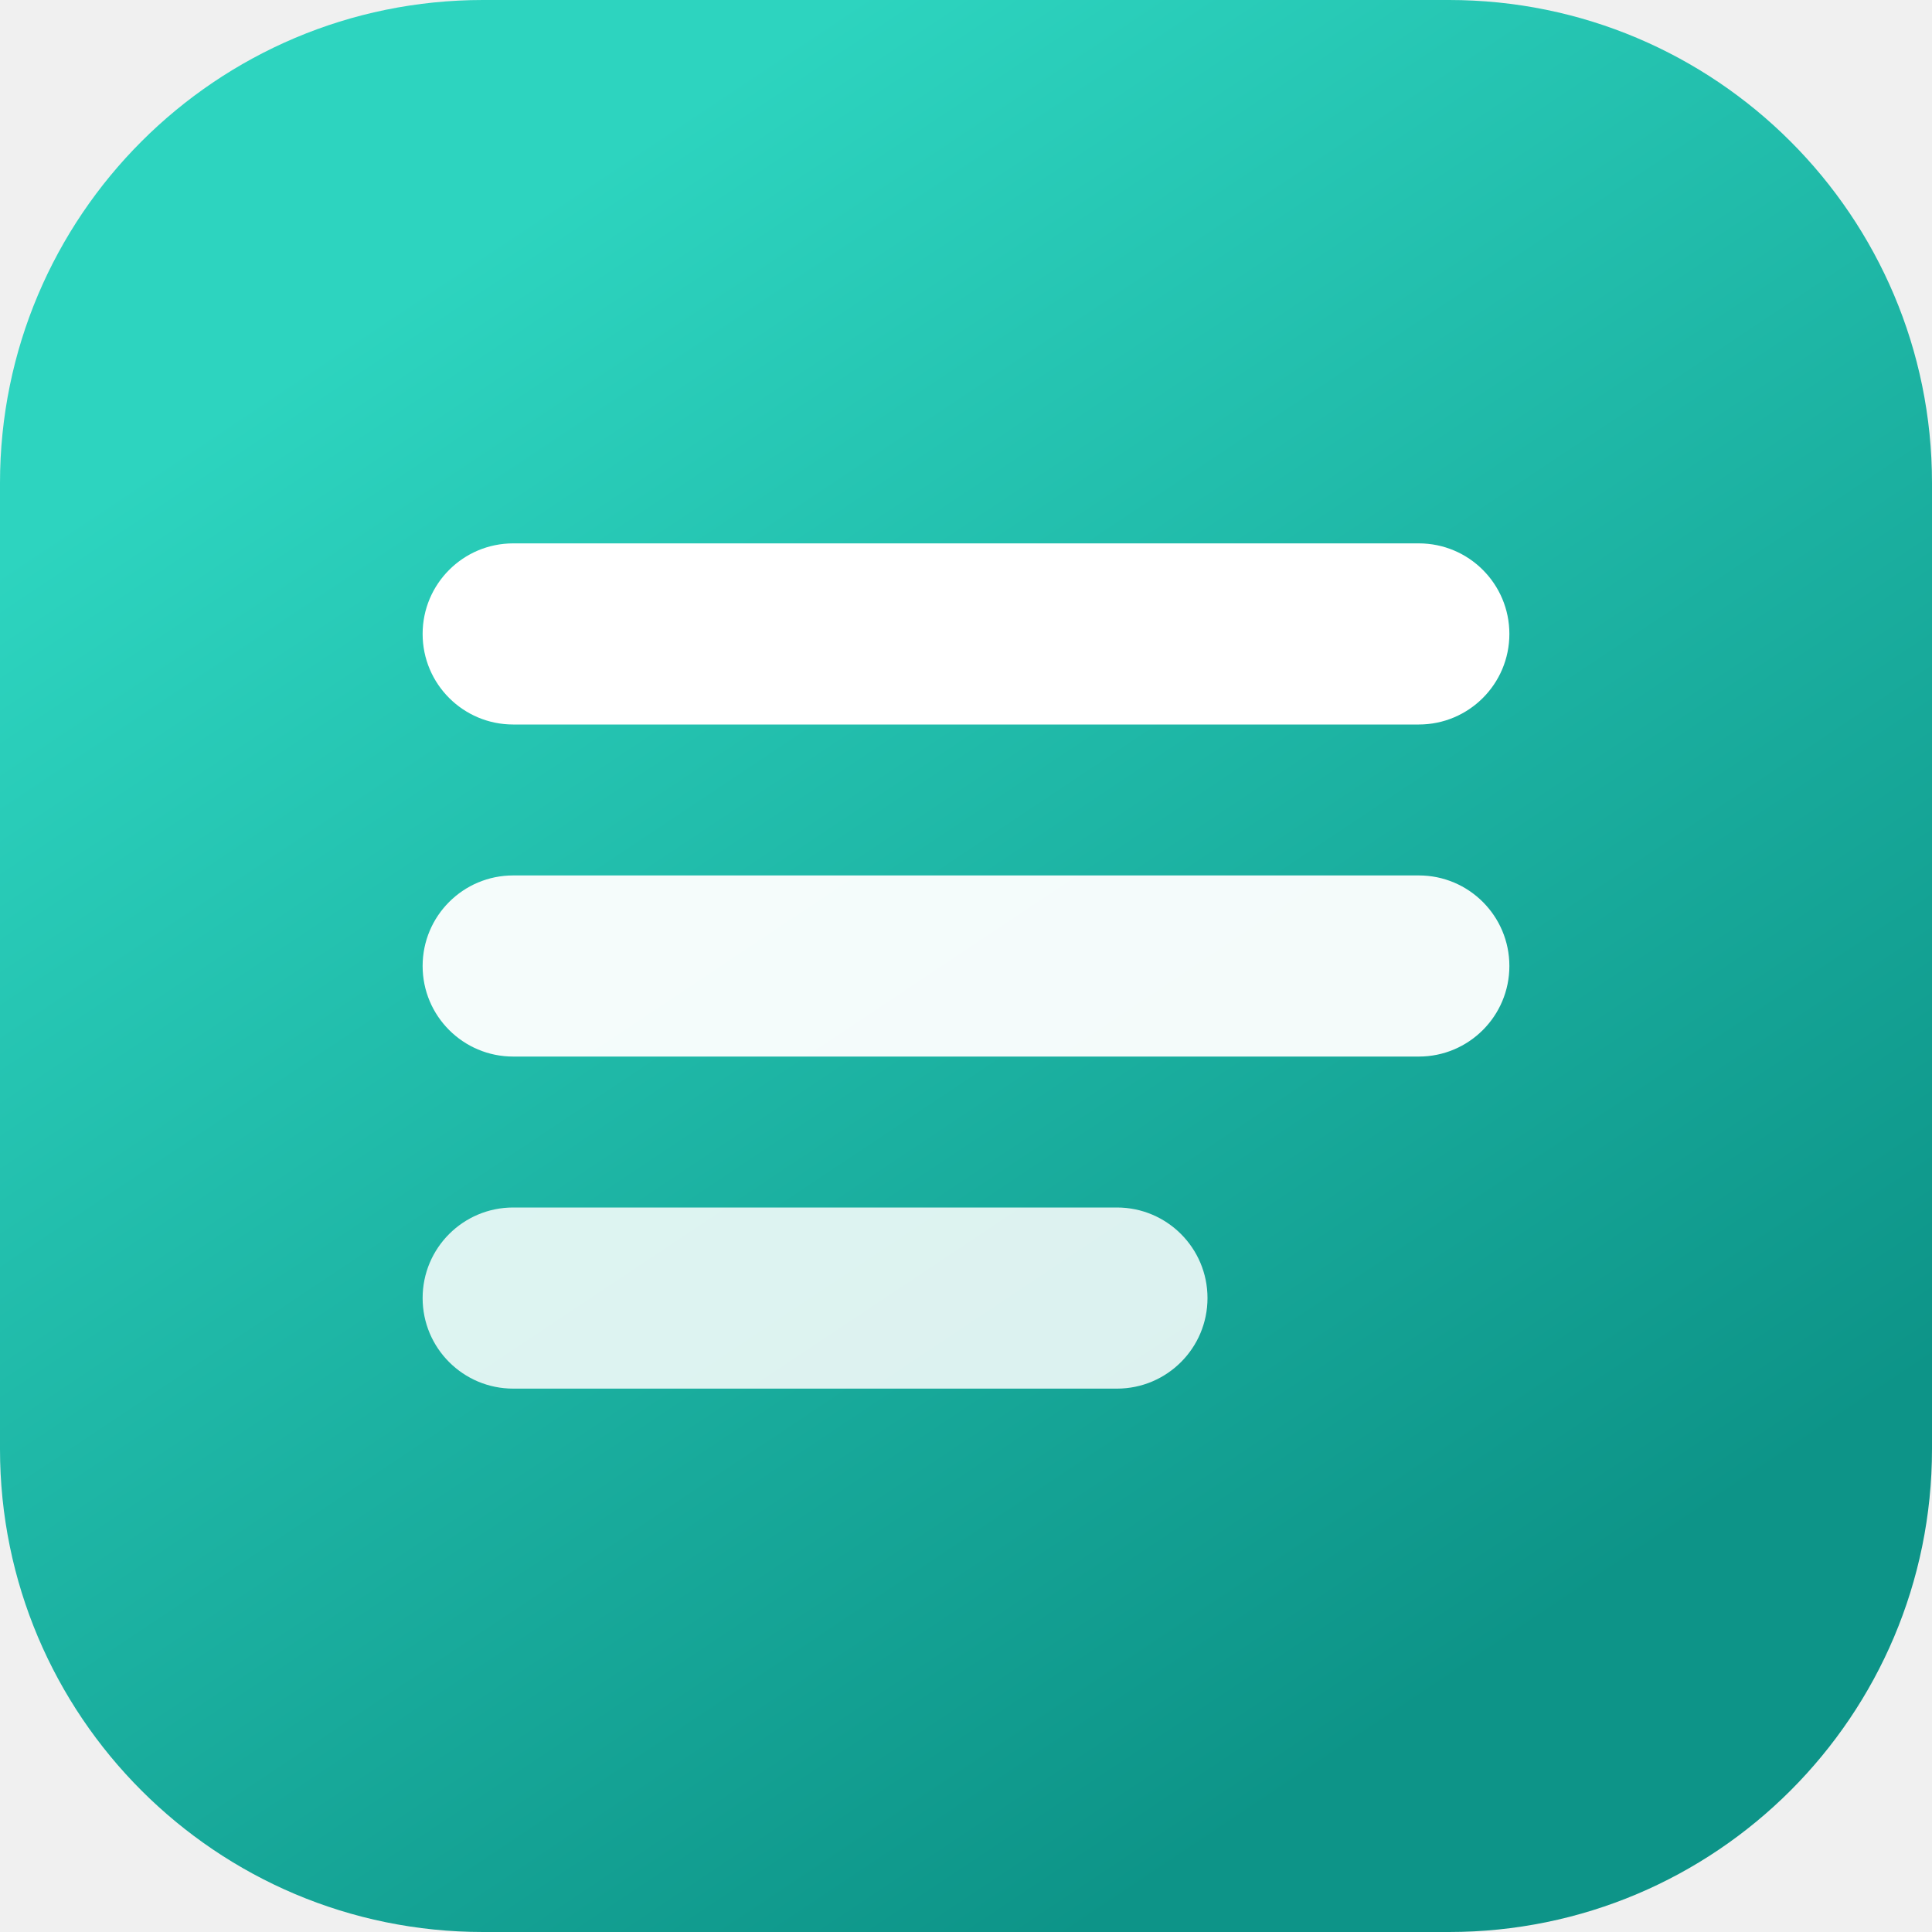
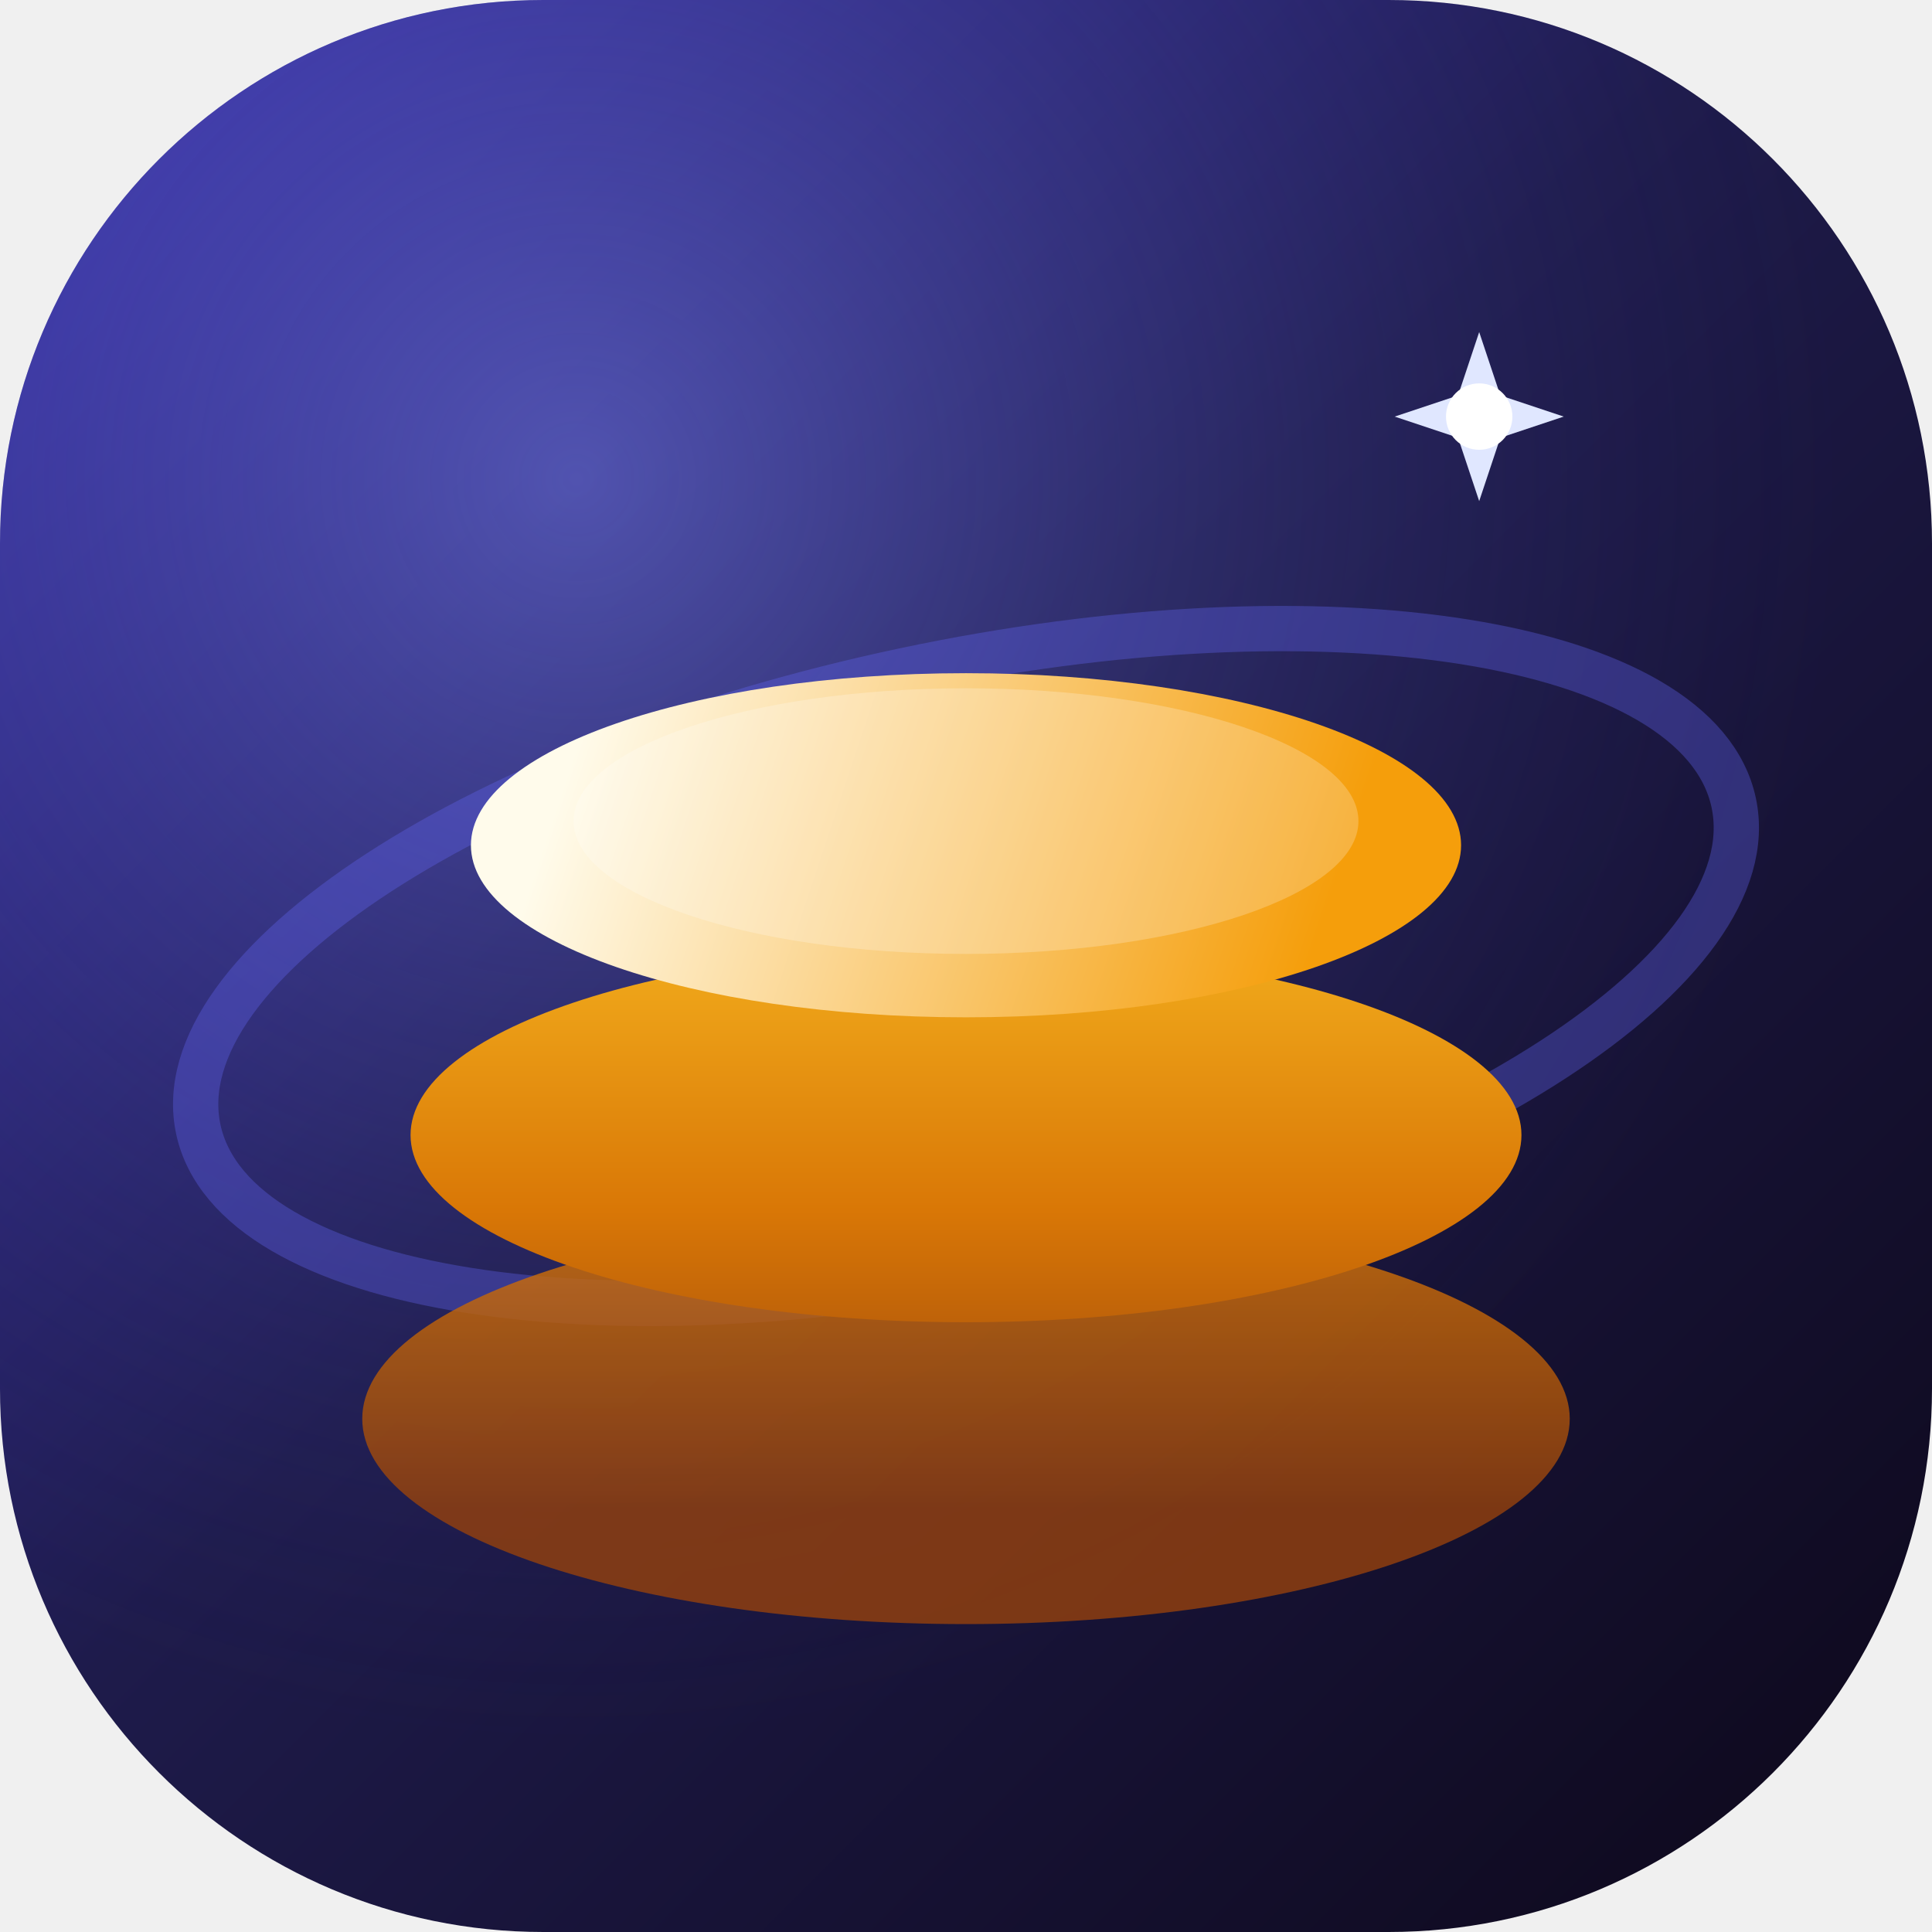
<svg xmlns="http://www.w3.org/2000/svg" viewBox="0 0 32 32" role="img" aria-label="Finance">
  <defs>
-     <linearGradient id="bg" x1="8" y1="4" x2="24" y2="28" gradientUnits="userSpaceOnUse">
-       <stop stop-color="#2dd4bf" />
-       <stop offset="1" stop-color="#0d9488" />
+     <linearGradient id="bg" x1="2" y1="2" x2="30" y2="30" gradientUnits="userSpaceOnUse">
+       <stop stop-color="#3730a3" />
+       <stop offset="0.45" stop-color="#1e1b4b" />
+       <stop offset="1" stop-color="#0f0a1f" />
    </linearGradient>
+     <linearGradient id="coin" x1="16" y1="14" x2="16" y2="25" gradientUnits="userSpaceOnUse">
+       <stop stop-color="#fbbf24" />
+       <stop offset="0.55" stop-color="#d97706" />
+       <stop offset="1" stop-color="#92400e" />
+     </linearGradient>
+     <linearGradient id="coinHi" x1="10" y1="11" x2="22" y2="15" gradientUnits="userSpaceOnUse">
+       <stop stop-color="#fffbeb" />
+       <stop offset="1" stop-color="#f59e0b" />
+     </linearGradient>
+     <radialGradient id="glow" cx="30%" cy="25%" r="65%">
+       <stop offset="0%" stop-color="#818cf8" stop-opacity="0.45" />
+       <stop offset="100%" stop-color="#312e81" stop-opacity="0" />
+     </radialGradient>
  </defs>
-   <rect width="32" height="32" rx="8" fill="url(#bg)" />
-   <rect x="7" y="9" width="18" height="3" rx="1.5" fill="#fff" />
-   <rect x="7" y="14.5" width="18" height="3" rx="1.5" fill="#fff" opacity="0.95" />
-   <rect x="7" y="20" width="13" height="3" rx="1.5" fill="#fff" opacity="0.85" />
+   <rect width="32" height="32" rx="9" fill="url(#bg)" />
+   <rect width="32" height="32" rx="9" fill="url(#glow)" />
+   <ellipse cx="16" cy="16" rx="13" ry="5" fill="none" stroke="#6366f1" stroke-width="0.75" stroke-opacity="0.35" transform="rotate(-12 16 16)" />
+   <ellipse cx="16" cy="23.5" rx="10" ry="3.4" fill="url(#coin)" opacity="0.82" />
+   <ellipse cx="16" cy="18.8" rx="9.2" ry="3.1" fill="url(#coin)" />
+   <ellipse cx="16" cy="14" rx="8.2" ry="2.85" fill="url(#coinHi)" />
+   <ellipse cx="16" cy="13.6" rx="6.5" ry="2.2" fill="#fff" fill-opacity="0.22" />
+   <path fill="#e0e7ff" d="M24.5 5.5l.35 1.05 1.05.35-1.05.35L24.5 8.3l-.35-1.05-1.05-.35 1.05-.35.35-1.05z" />
+   <circle cx="24.5" cy="6.9" r="0.55" fill="#fff" />
</svg>
